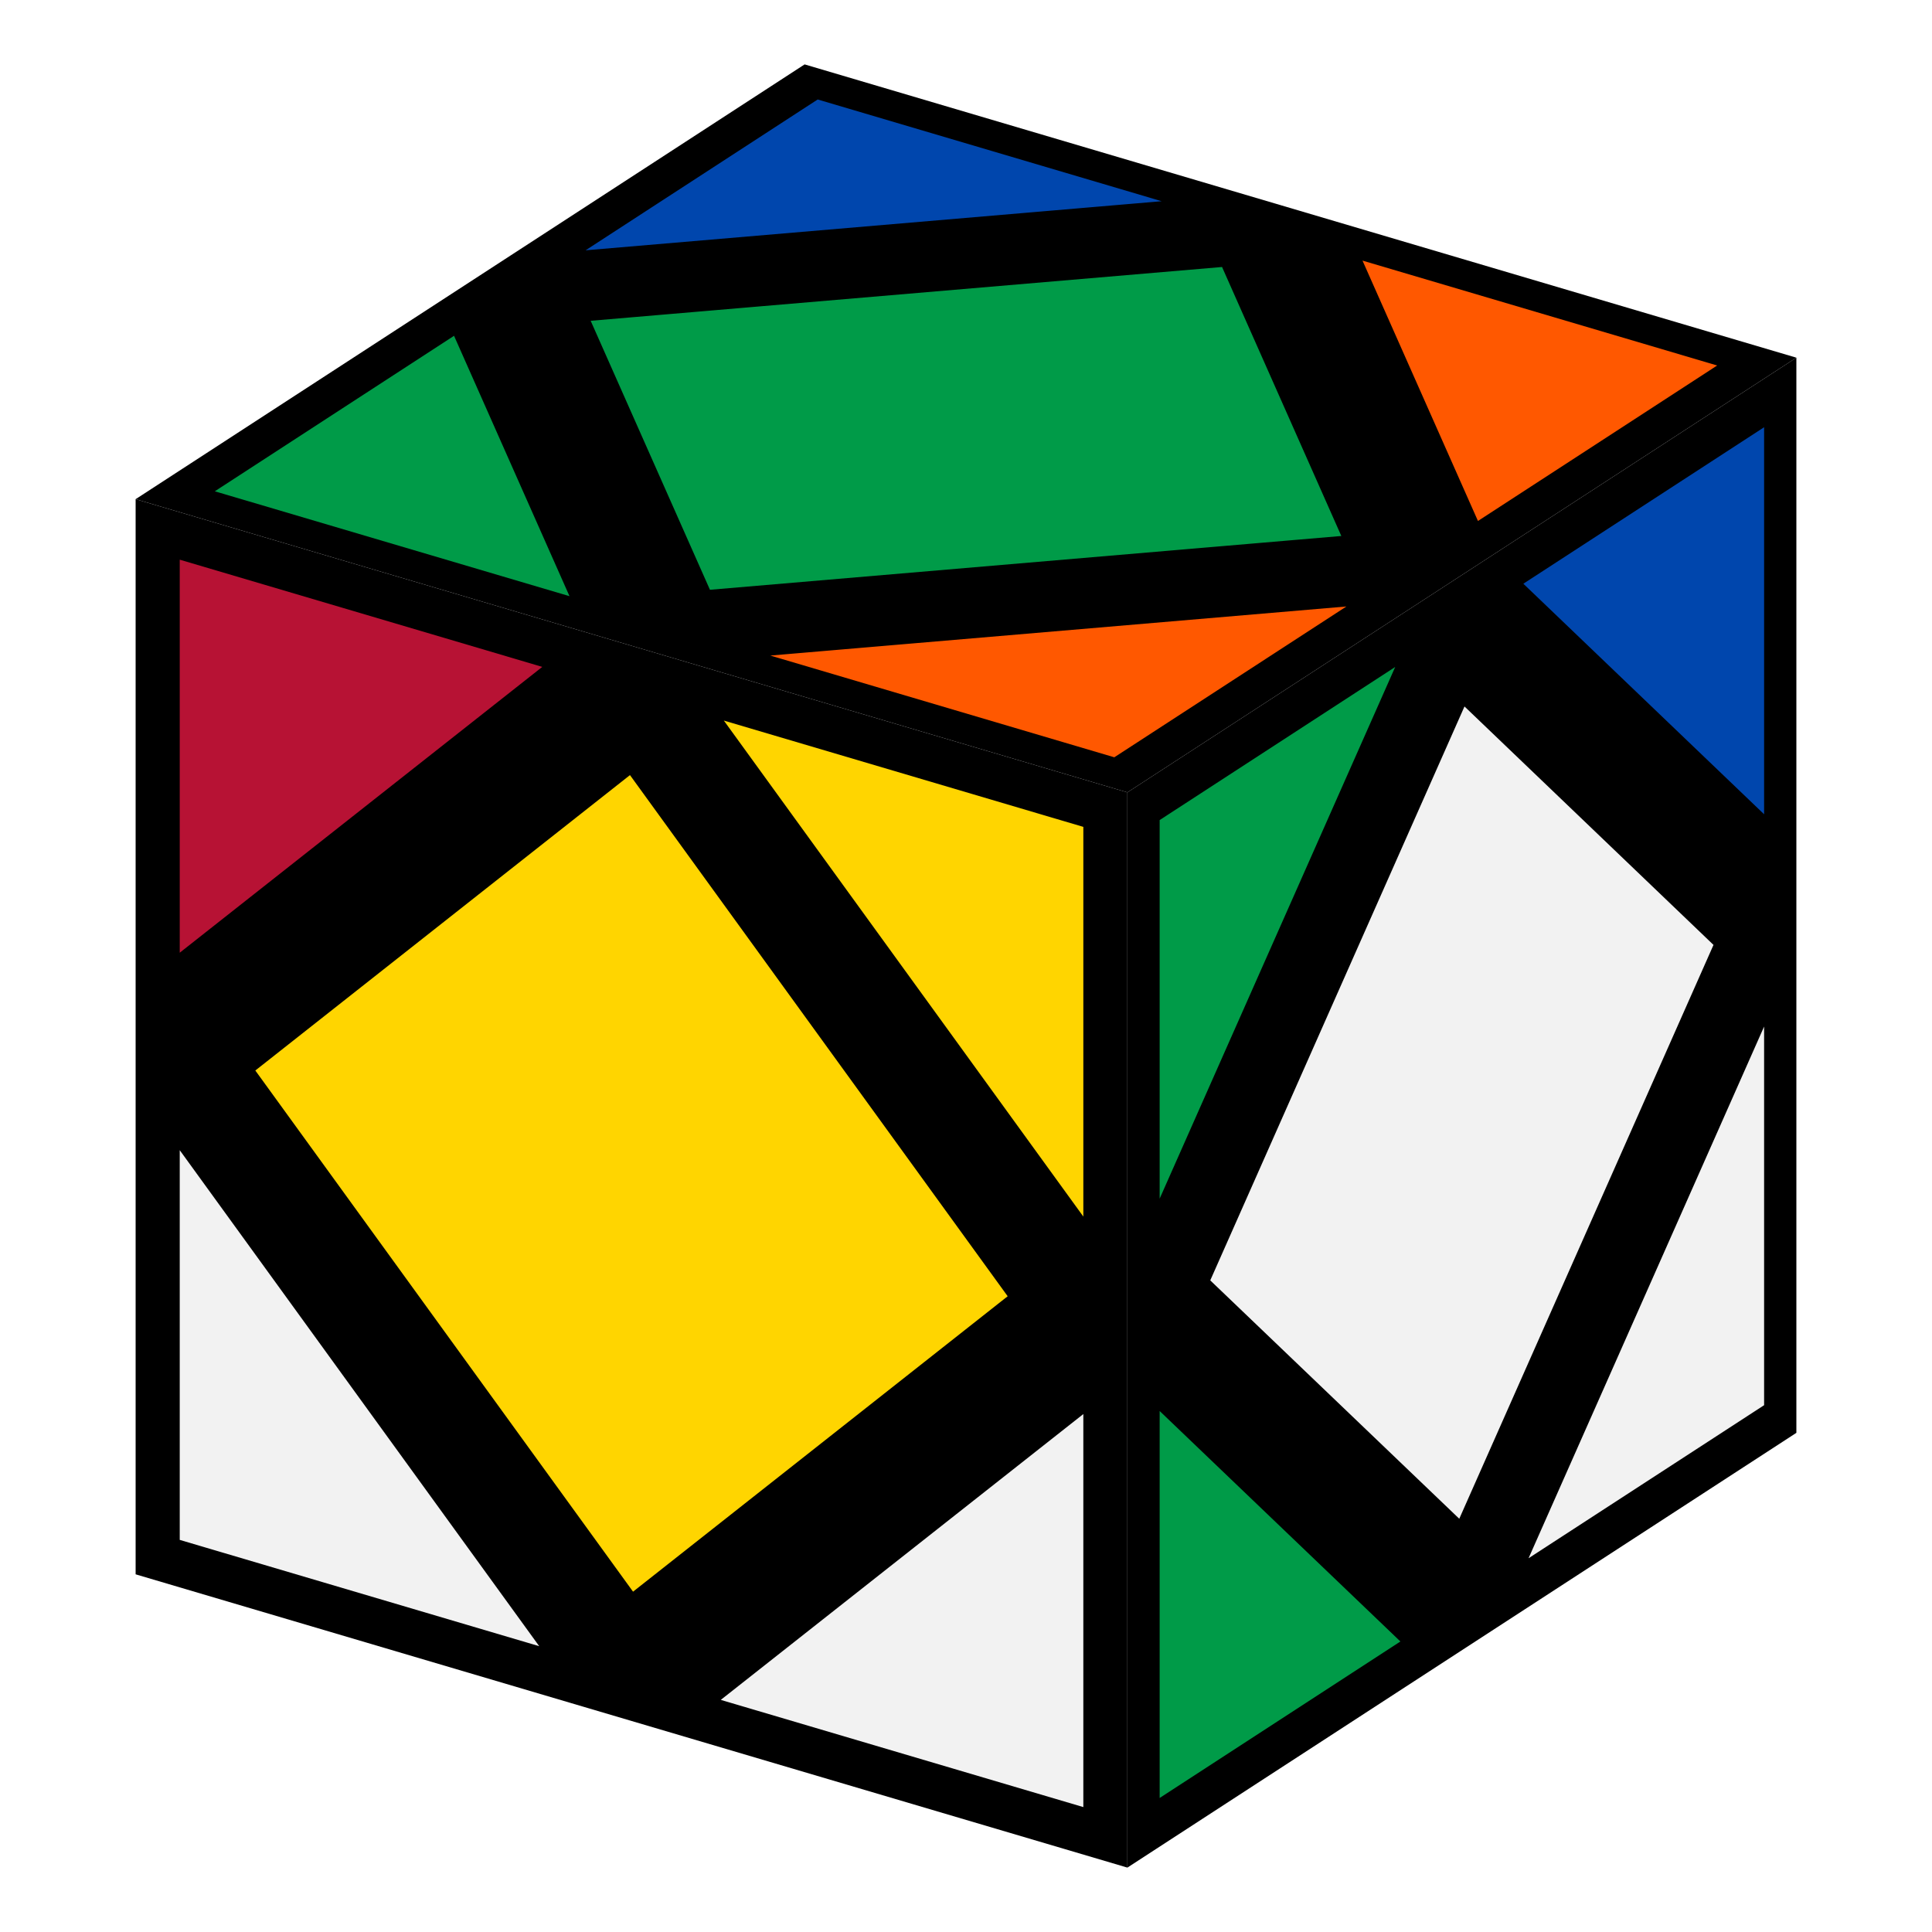
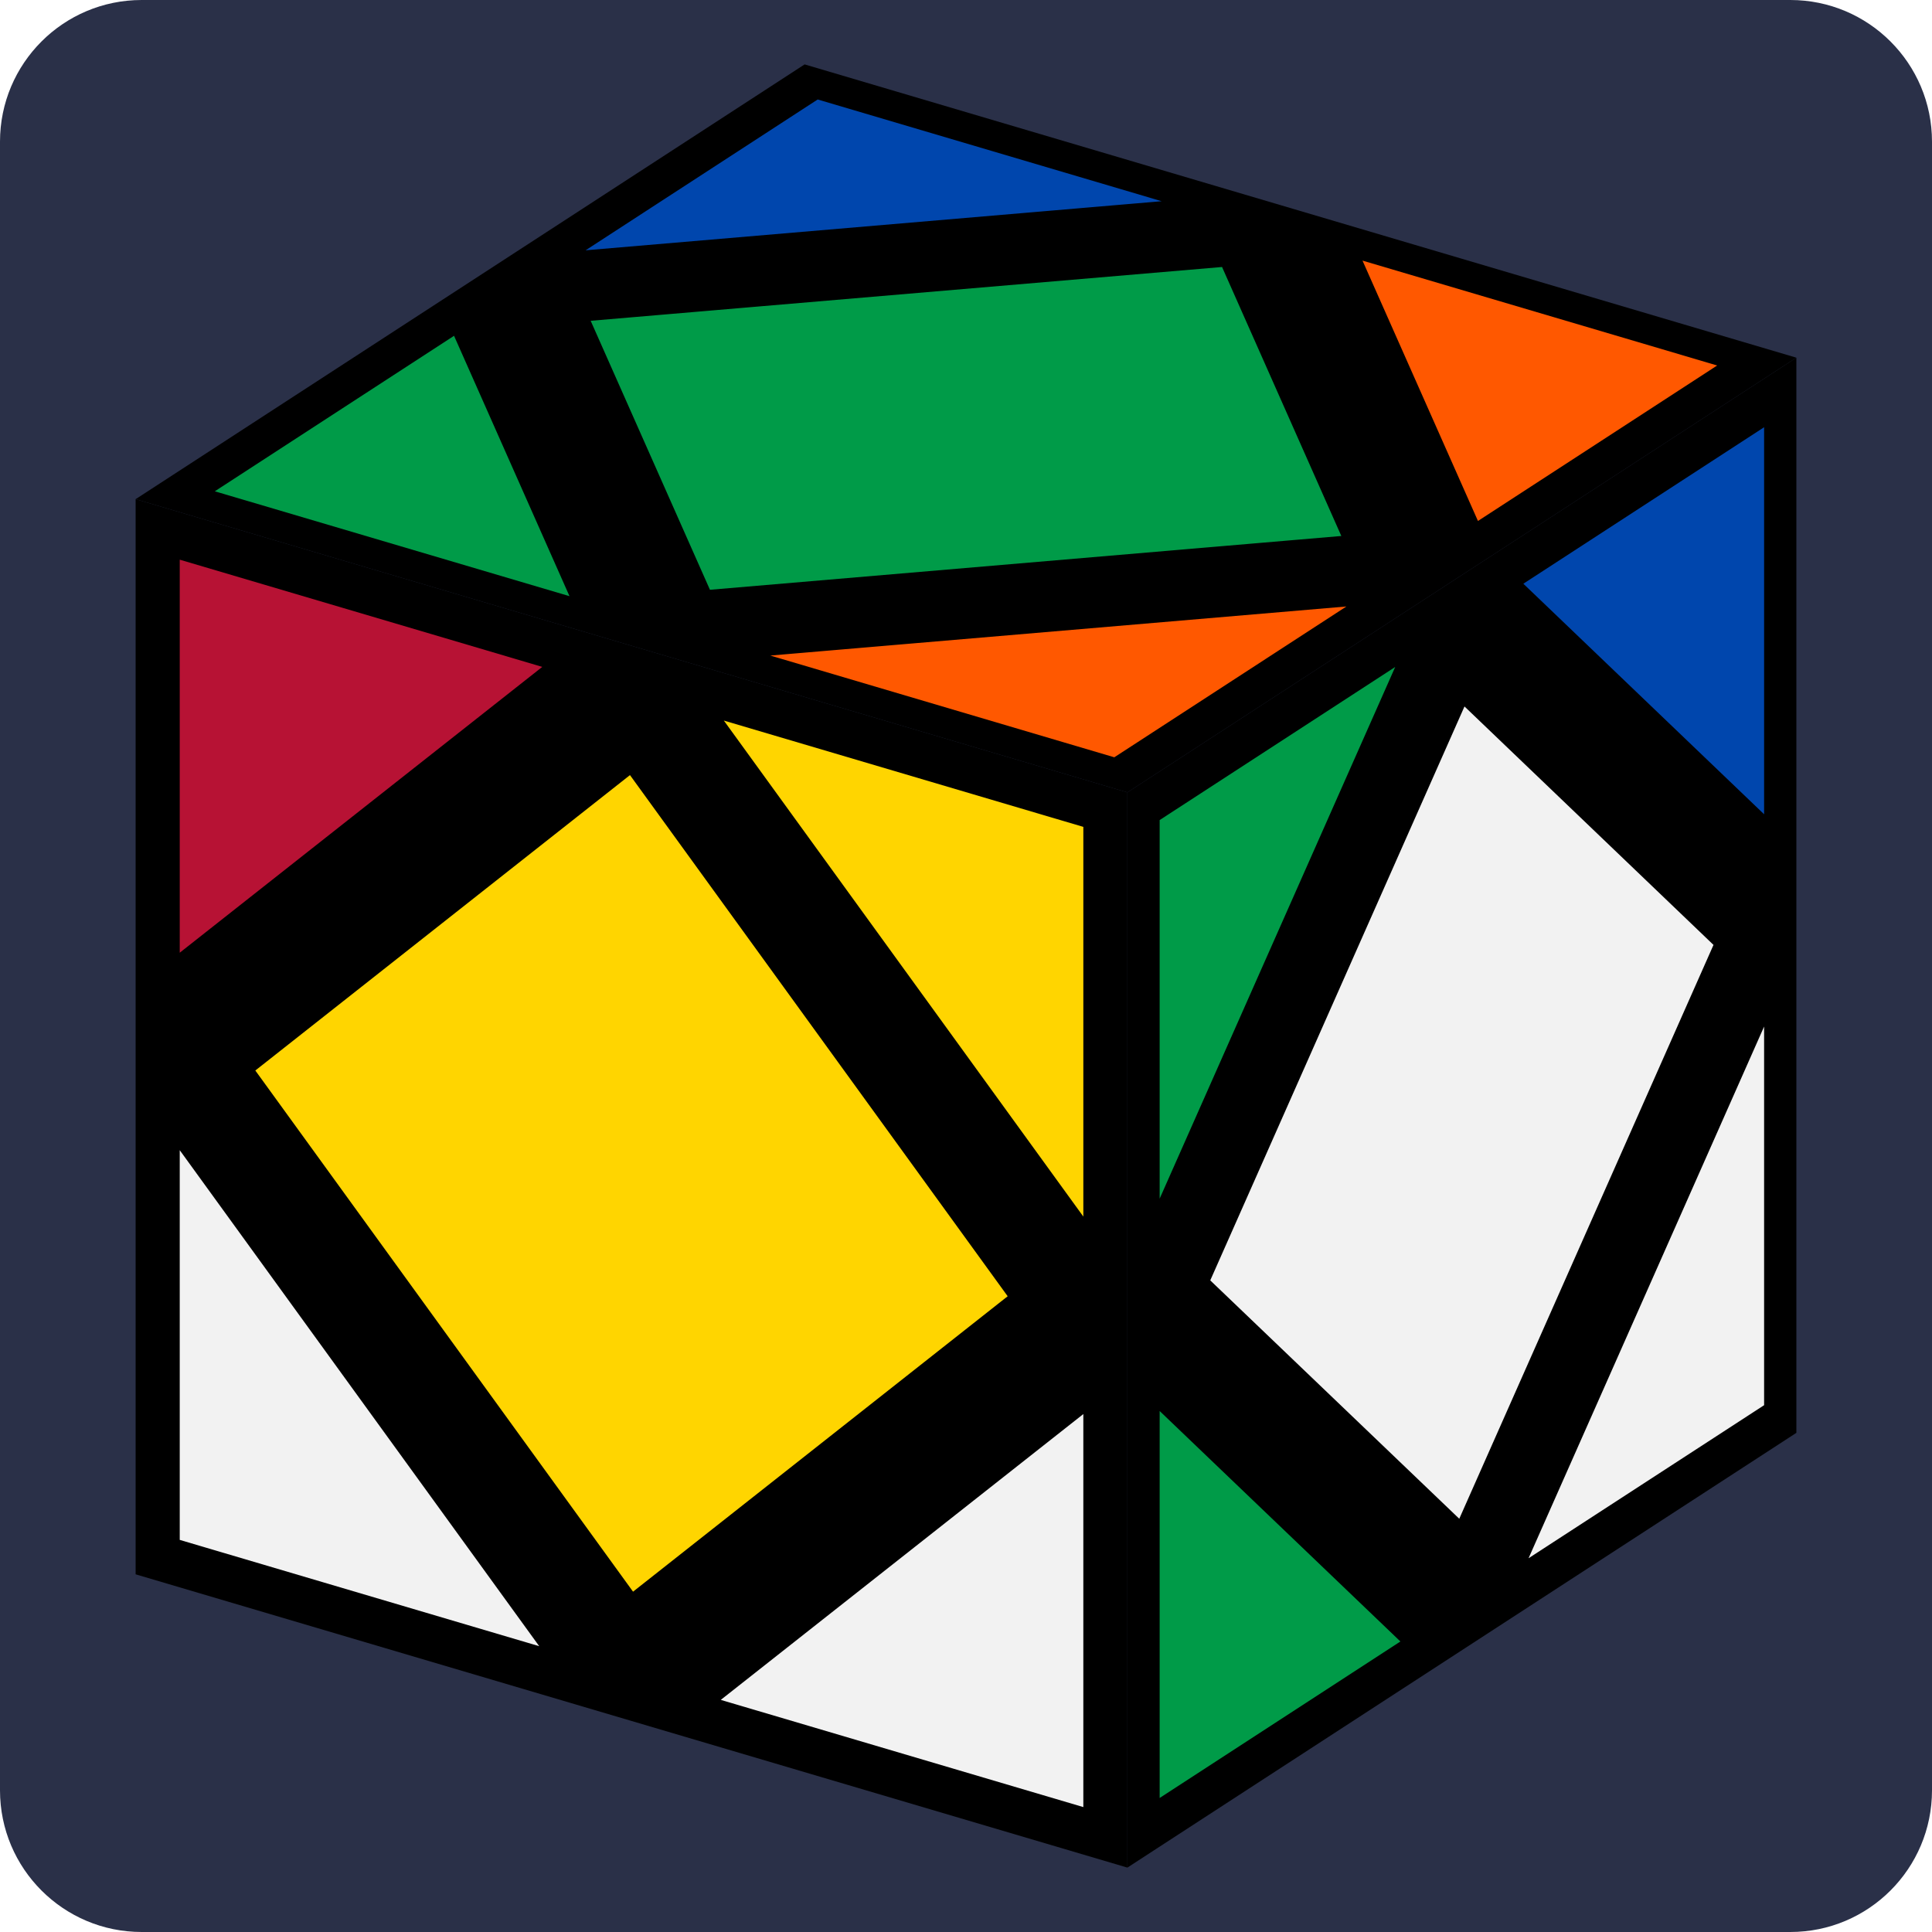
<svg xmlns="http://www.w3.org/2000/svg" viewBox="0 0 300 300" role="img" aria-label="Sarah Adv · Sledge Sledge y2 z Sledge y2 Sledge z case, Skewb">
+   <rect x="0" y="0" width="300" height="300" rx="22" fill="#2a3048" />
  <path d="M278.94 55.54L175.06 123.04L21.06 77.51L124.94 10.00Z" fill="#000000" />
  <path d="M175.06 290.00L175.06 123.04L21.06 77.51L21.06 244.46Z" fill="#000000" />
  <path d="M175.06 290.00L175.06 123.04L278.94 55.54L278.94 222.49Z" fill="#000000" />
  <path d="M126.78 14.14L86.26 40.47L186.83 31.90Z" fill="#0046ad" stroke="#000000" stroke-width="2.4" stroke-linejoin="round" />
  <path d="M275.13 218.85L275.13 153.73L234.62 245.17Z" fill="#f2f2f2" stroke="#000000" stroke-width="2.4" stroke-linejoin="round" />
  <path d="M26.71 240.01L86.77 257.77L26.71 174.90Z" fill="#f2f2f2" stroke="#000000" stroke-width="2.4" stroke-linejoin="round" />
  <path d="M269.48 56.34L228.97 82.67L209.42 38.58Z" fill="#ff5800" stroke="#000000" stroke-width="2.4" stroke-linejoin="round" />
  <path d="M275.13 64.13L234.62 90.46L275.13 129.25Z" fill="#0046ad" stroke="#000000" stroke-width="2.4" stroke-linejoin="round" />
  <path d="M210.06 84.28L109.49 92.85L89.94 48.76L190.51 40.19Z" fill="#009b48" stroke="#000000" stroke-width="2.4" stroke-linejoin="round" />
  <path d="M186.49 199.10L227.00 107.65L267.51 146.44L227.00 237.88Z" fill="#f2f2f2" stroke="#000000" stroke-width="2.4" stroke-linejoin="round" />
  <path d="M30.52 76.70L90.58 94.46L71.03 50.37Z" fill="#009b48" stroke="#000000" stroke-width="2.4" stroke-linejoin="round" />
  <path d="M26.71 85.30L86.77 103.06L26.71 150.41Z" fill="#b71234" stroke="#000000" stroke-width="2.4" stroke-linejoin="round" />
  <path d="M178.87 281.40L178.87 216.29L219.38 255.07Z" fill="#009b48" stroke="#000000" stroke-width="2.4" stroke-linejoin="round" />
  <path d="M158.12 201.51L98.06 118.64L38.00 166.00L98.06 248.87Z" fill="#ffd500" stroke="#000000" stroke-width="2.4" stroke-linejoin="round" />
  <path d="M169.42 282.21L169.42 217.10L109.36 264.45Z" fill="#f2f2f2" stroke="#000000" stroke-width="2.4" stroke-linejoin="round" />
  <path d="M173.22 118.90L113.17 101.14L213.74 92.57Z" fill="#ff5800" stroke="#000000" stroke-width="2.4" stroke-linejoin="round" />
  <path d="M178.87 126.69L219.38 100.36L178.87 191.80Z" fill="#009b48" stroke="#000000" stroke-width="2.4" stroke-linejoin="round" />
  <path d="M169.42 127.50L169.42 192.61L109.36 109.74Z" fill="#ffd500" stroke="#000000" stroke-width="2.4" stroke-linejoin="round" />
</svg>
